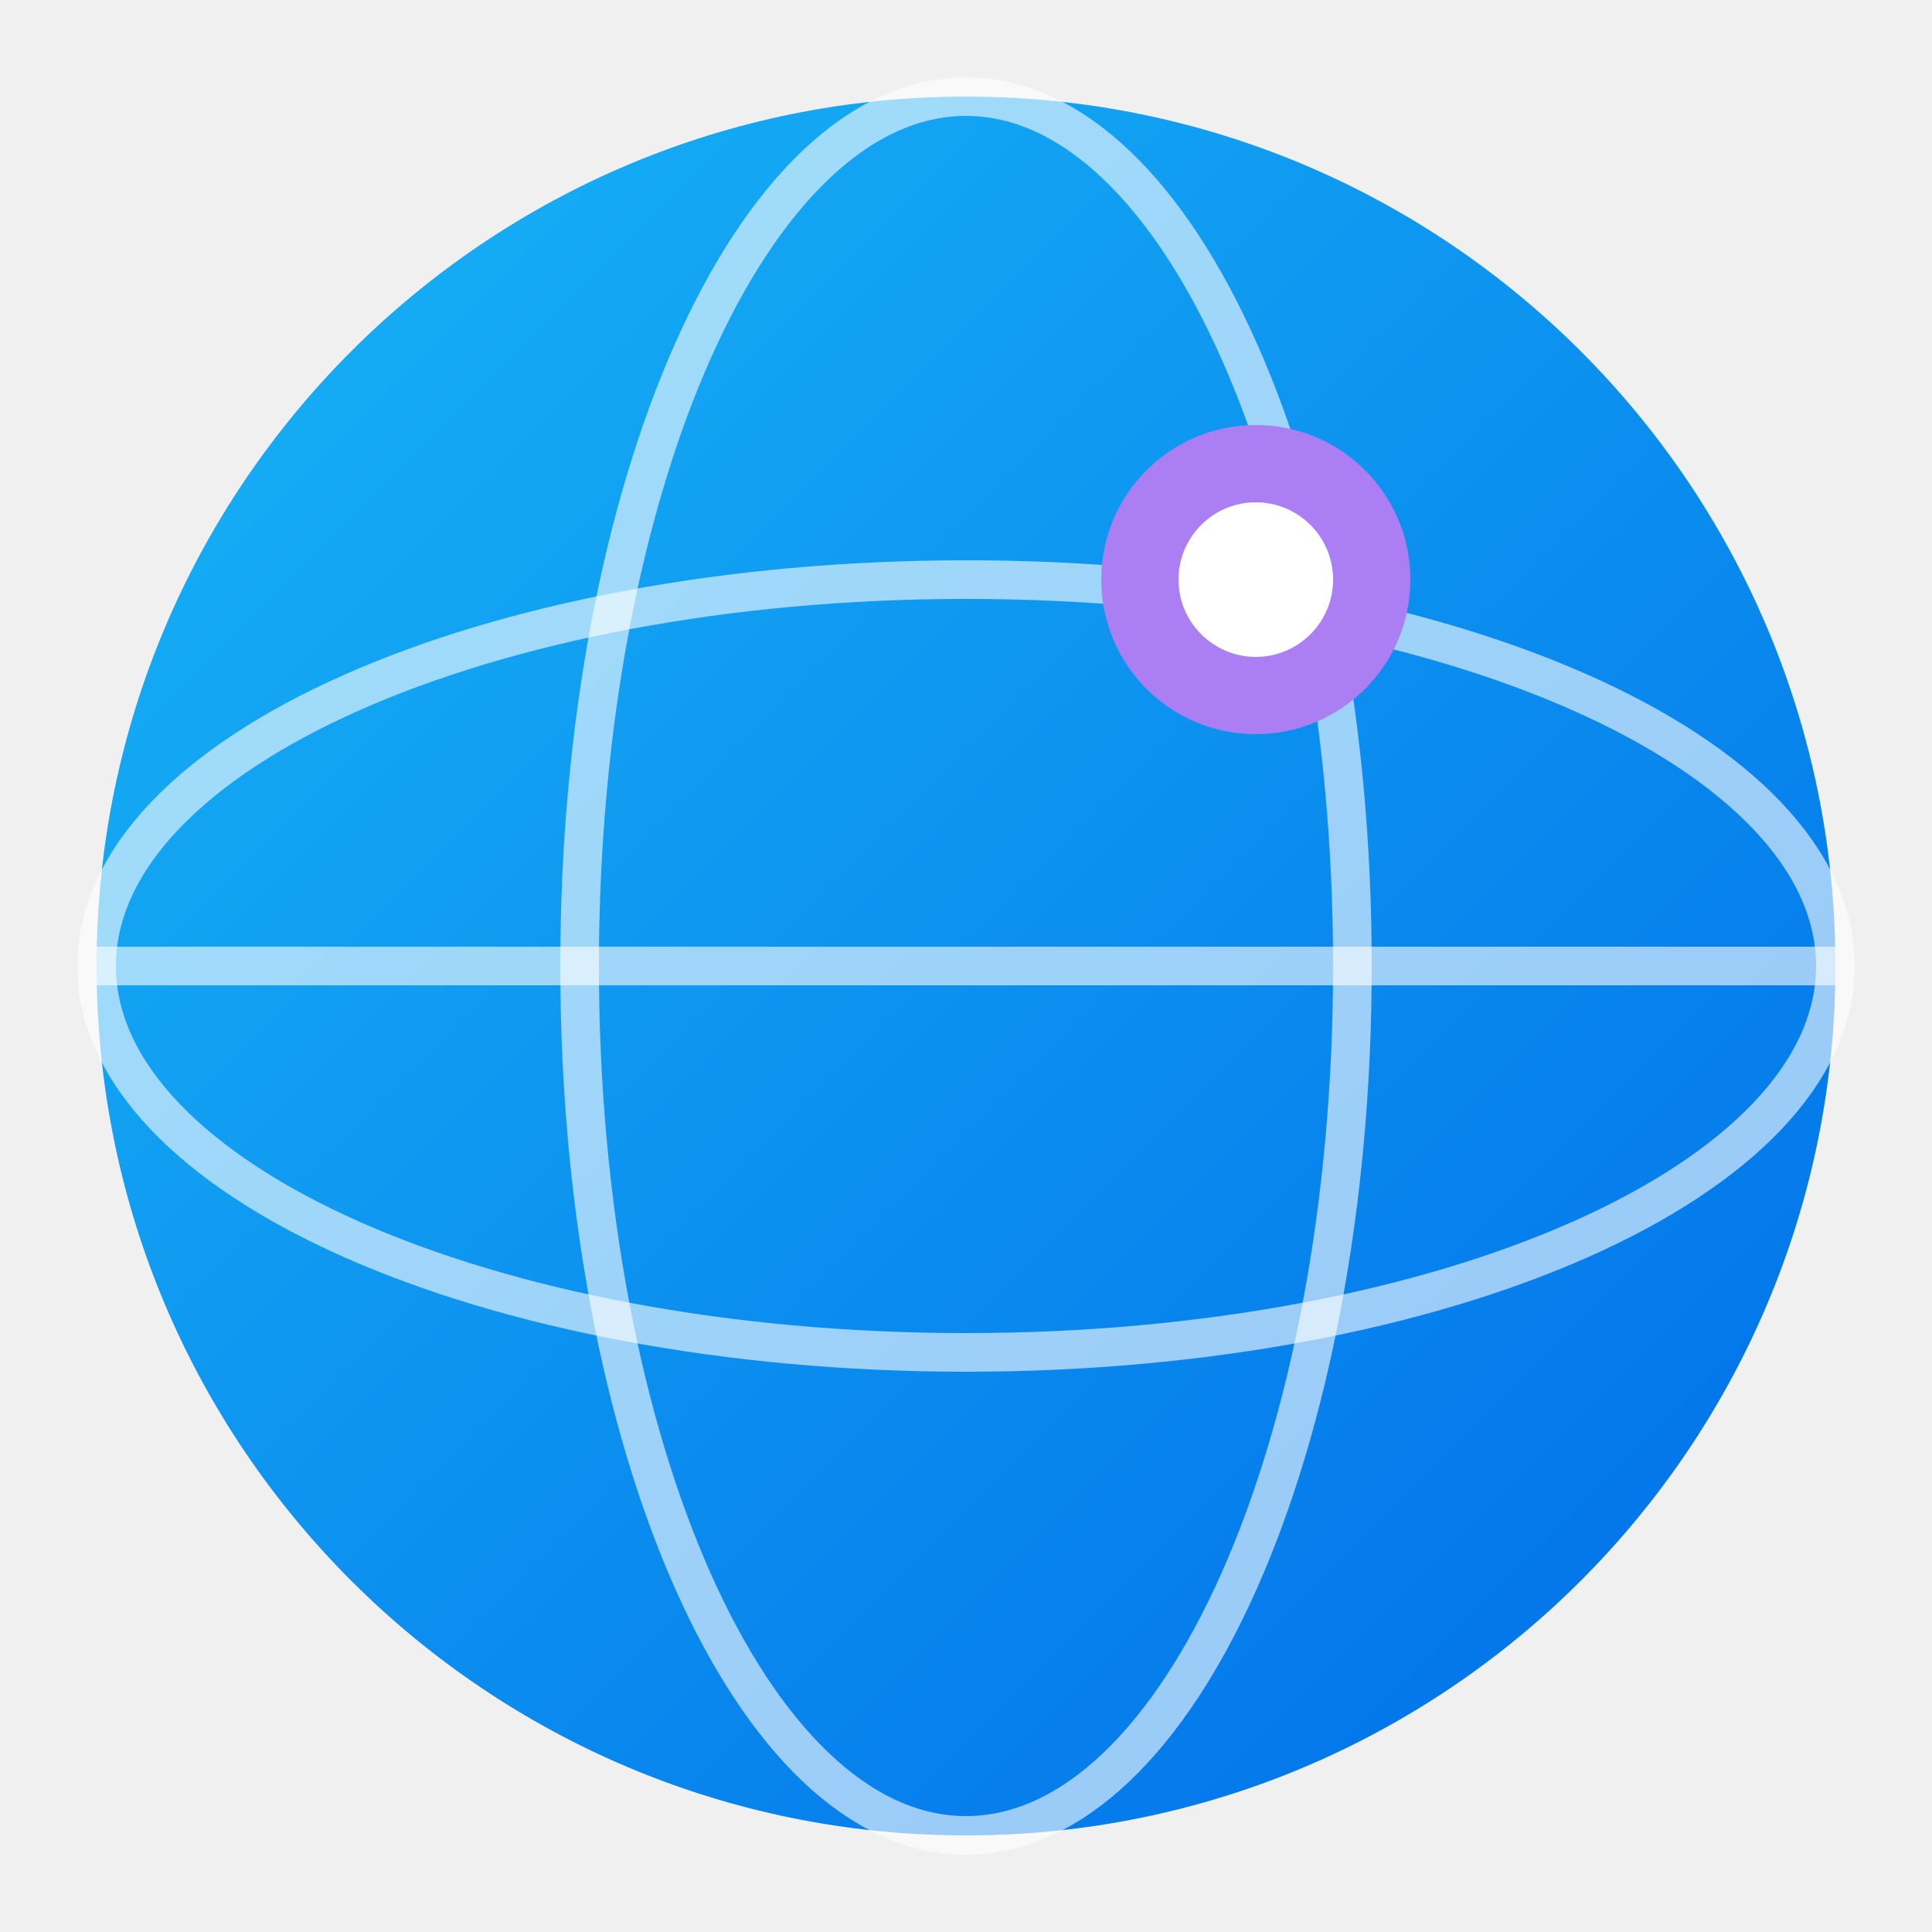
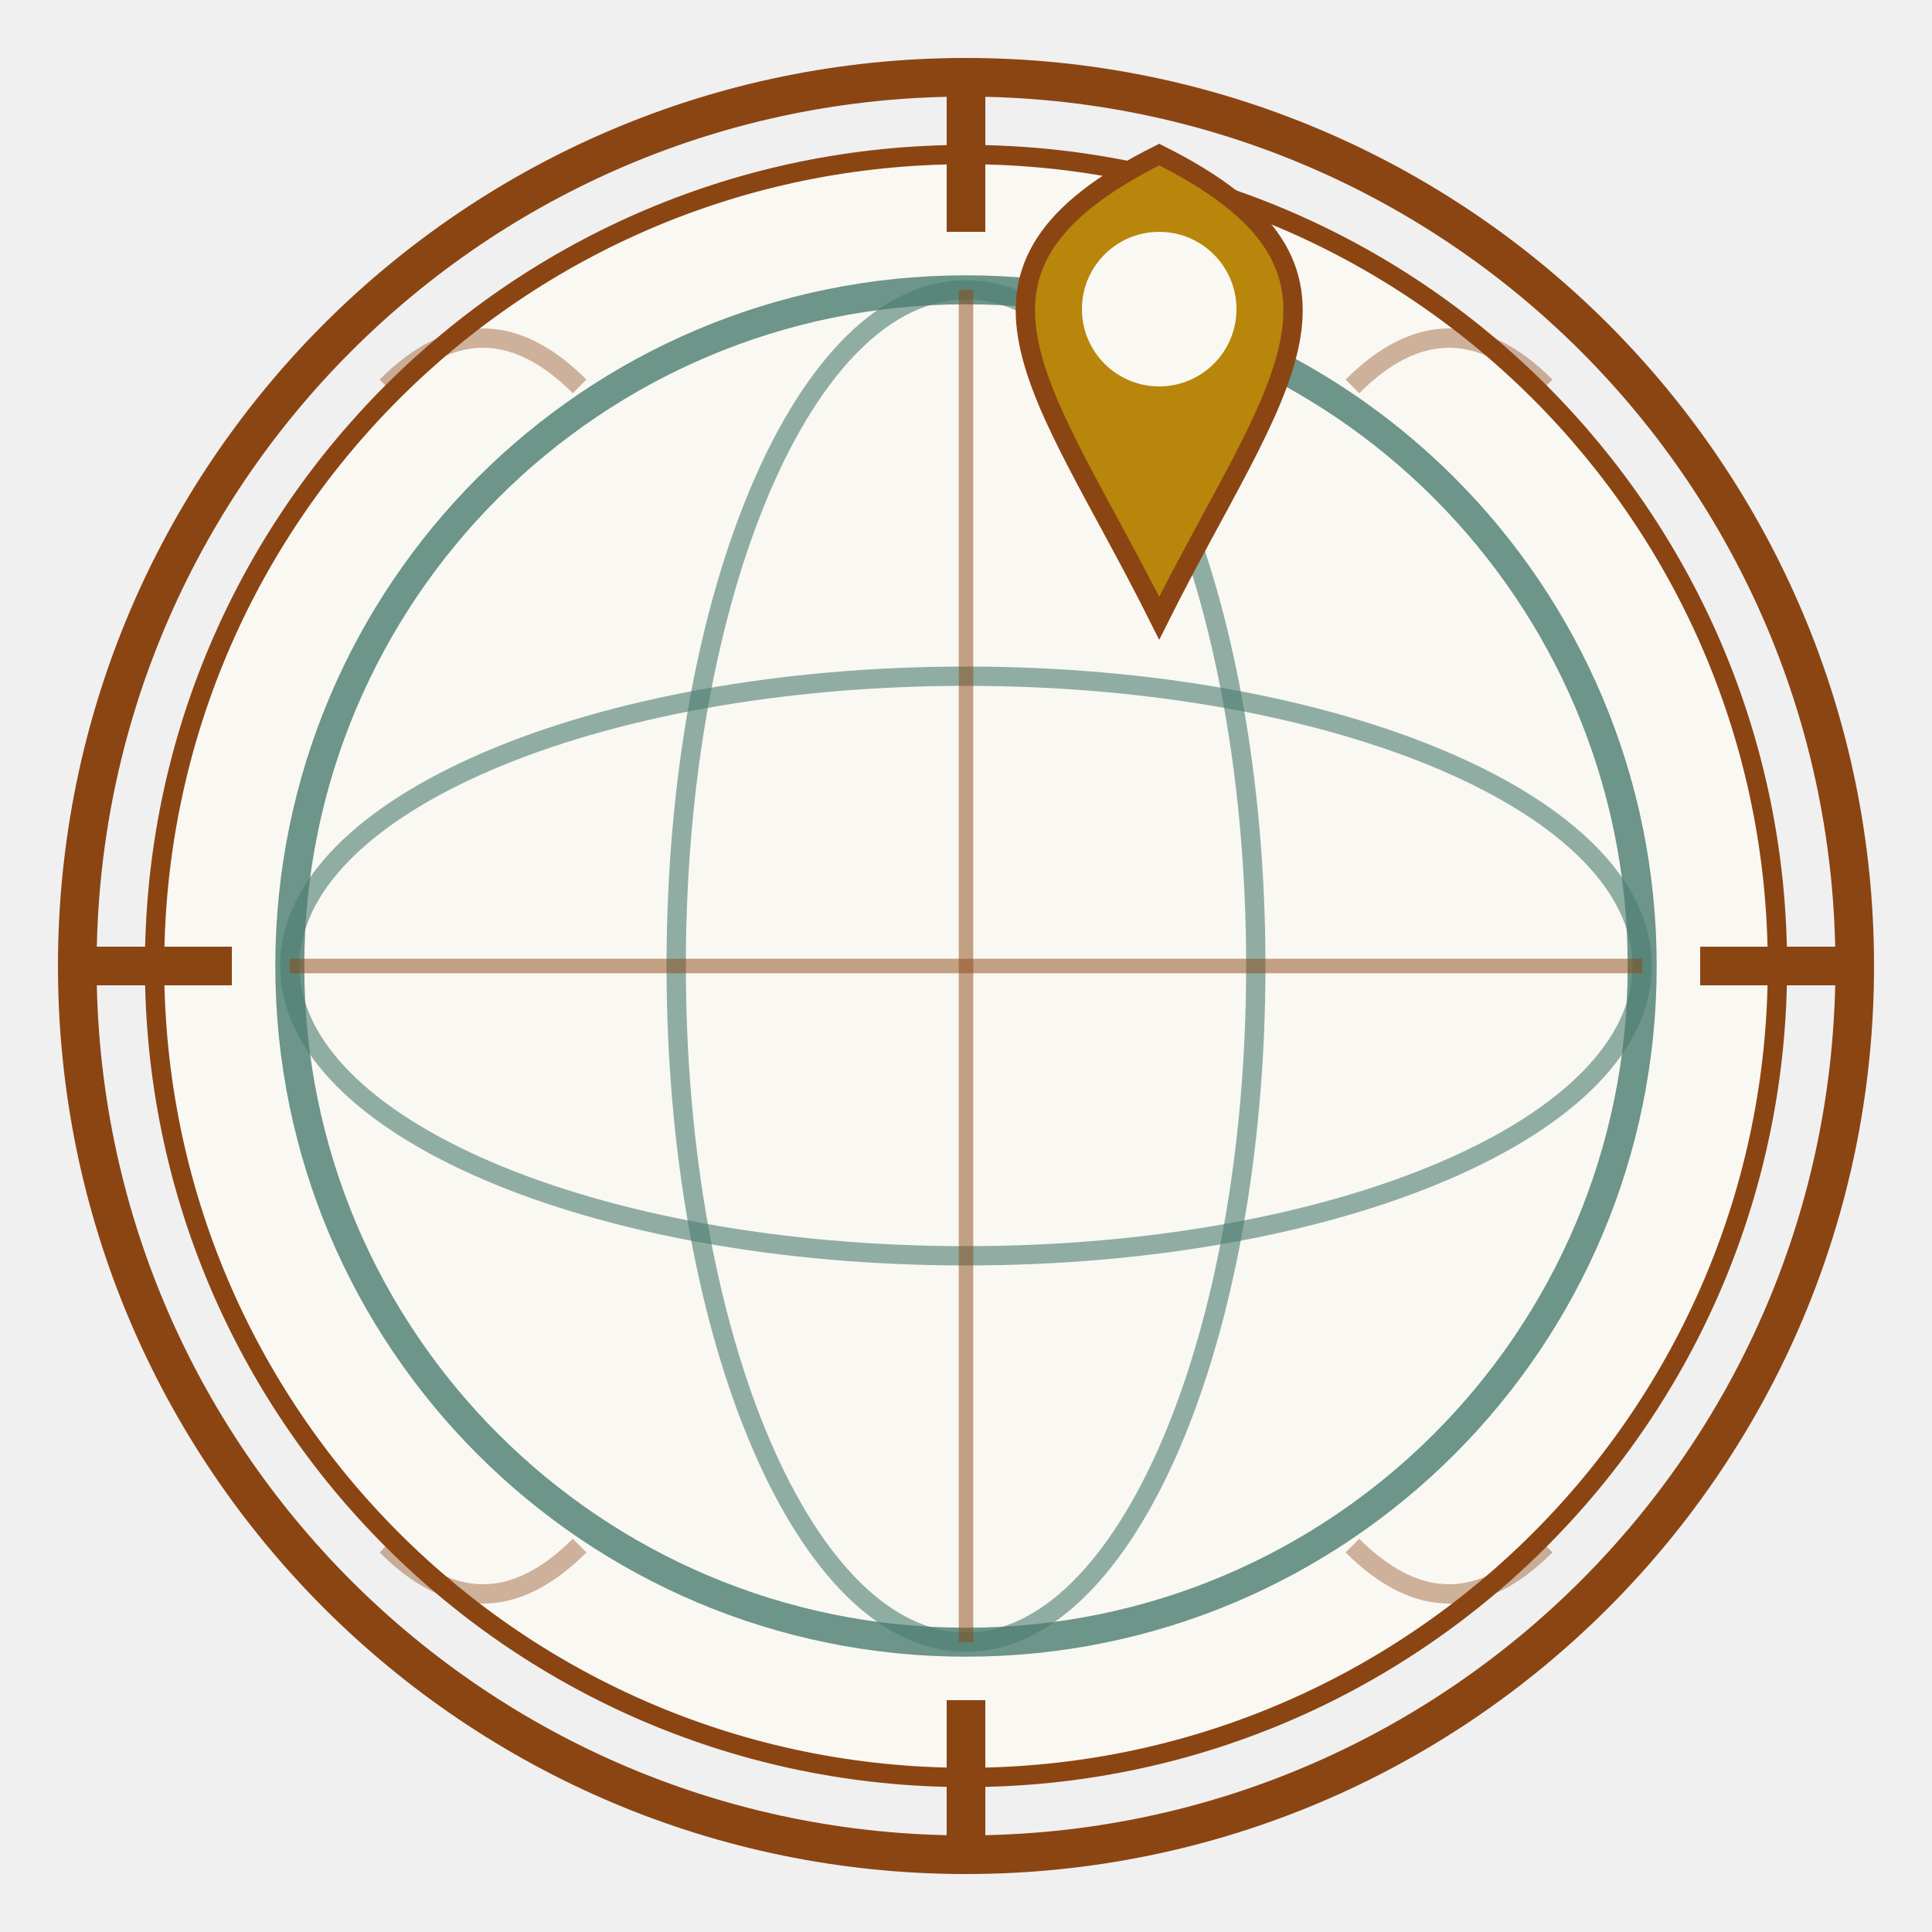
<svg xmlns="http://www.w3.org/2000/svg" viewBox="0 0 100 100">
-   <defs>
-     <linearGradient id="globe" x1="0%" y1="0%" x2="100%" y2="100%">
-       <stop offset="0%" stop-color="#18B6F6" />
-       <stop offset="100%" stop-color="#006ce9" />
-     </linearGradient>
-   </defs>
-   <circle cx="50" cy="50" r="45" fill="url(#globe)" />
-   <ellipse cx="50" cy="50" rx="45" ry="20" fill="none" stroke="#fff" stroke-width="2" opacity="0.6" />
-   <ellipse cx="50" cy="50" rx="20" ry="45" fill="none" stroke="#fff" stroke-width="2" opacity="0.6" />
-   <line x1="5" y1="50" x2="95" y2="50" stroke="#fff" stroke-width="2" opacity="0.6" />
-   <circle cx="65" cy="30" r="8" fill="#AC7EF4" />
-   <circle cx="65" cy="30" r="4" fill="#fff" />
+   <circle cx="50" cy="50" r="46" fill="none" stroke="#8B4513" stroke-width="2" />
+   <circle cx="50" cy="50" r="42" fill="#FAF8F3" stroke="#8B4513" stroke-width="1" />
+   <path d="M50 4 L50 12 M50 88 L50 96 M4 50 L12 50 M88 50 L96 50" stroke="#8B4513" stroke-width="2" />
+   <circle cx="50" cy="50" r="35" fill="none" stroke="#4A7C6F" stroke-width="1.5" opacity="0.8" />
+   <ellipse cx="50" cy="50" rx="35" ry="15" fill="none" stroke="#4A7C6F" stroke-width="1" opacity="0.6" />
+   <ellipse cx="50" cy="50" rx="15" ry="35" fill="none" stroke="#4A7C6F" stroke-width="1" opacity="0.6" />
+   <line x1="15" y1="50" x2="85" y2="50" stroke="#8B4513" stroke-width="0.75" opacity="0.5" />
+   <line x1="50" y1="15" x2="50" y2="85" stroke="#8B4513" stroke-width="0.75" opacity="0.5" />
+   <g transform="translate(60, 32)">
+     <path d="M0 0 C-6 -12 -12 -18 0 -24 C12 -18 6 -12 0 0 Z" fill="#B8860B" stroke="#8B4513" stroke-width="1" />
+     <circle cx="0" cy="-16" r="4" fill="#FAF8F3" />
+   </g>
+   <path d="M20 20 Q25 15 30 20" fill="none" stroke="#8B4513" stroke-width="1" opacity="0.4" />
+   <path d="M80 20 Q75 15 70 20" fill="none" stroke="#8B4513" stroke-width="1" opacity="0.4" />
+   <path d="M20 80 Q25 85 30 80" fill="none" stroke="#8B4513" stroke-width="1" opacity="0.4" />
+   <path d="M80 80 Q75 85 70 80" fill="none" stroke="#8B4513" stroke-width="1" opacity="0.4" />
</svg>
